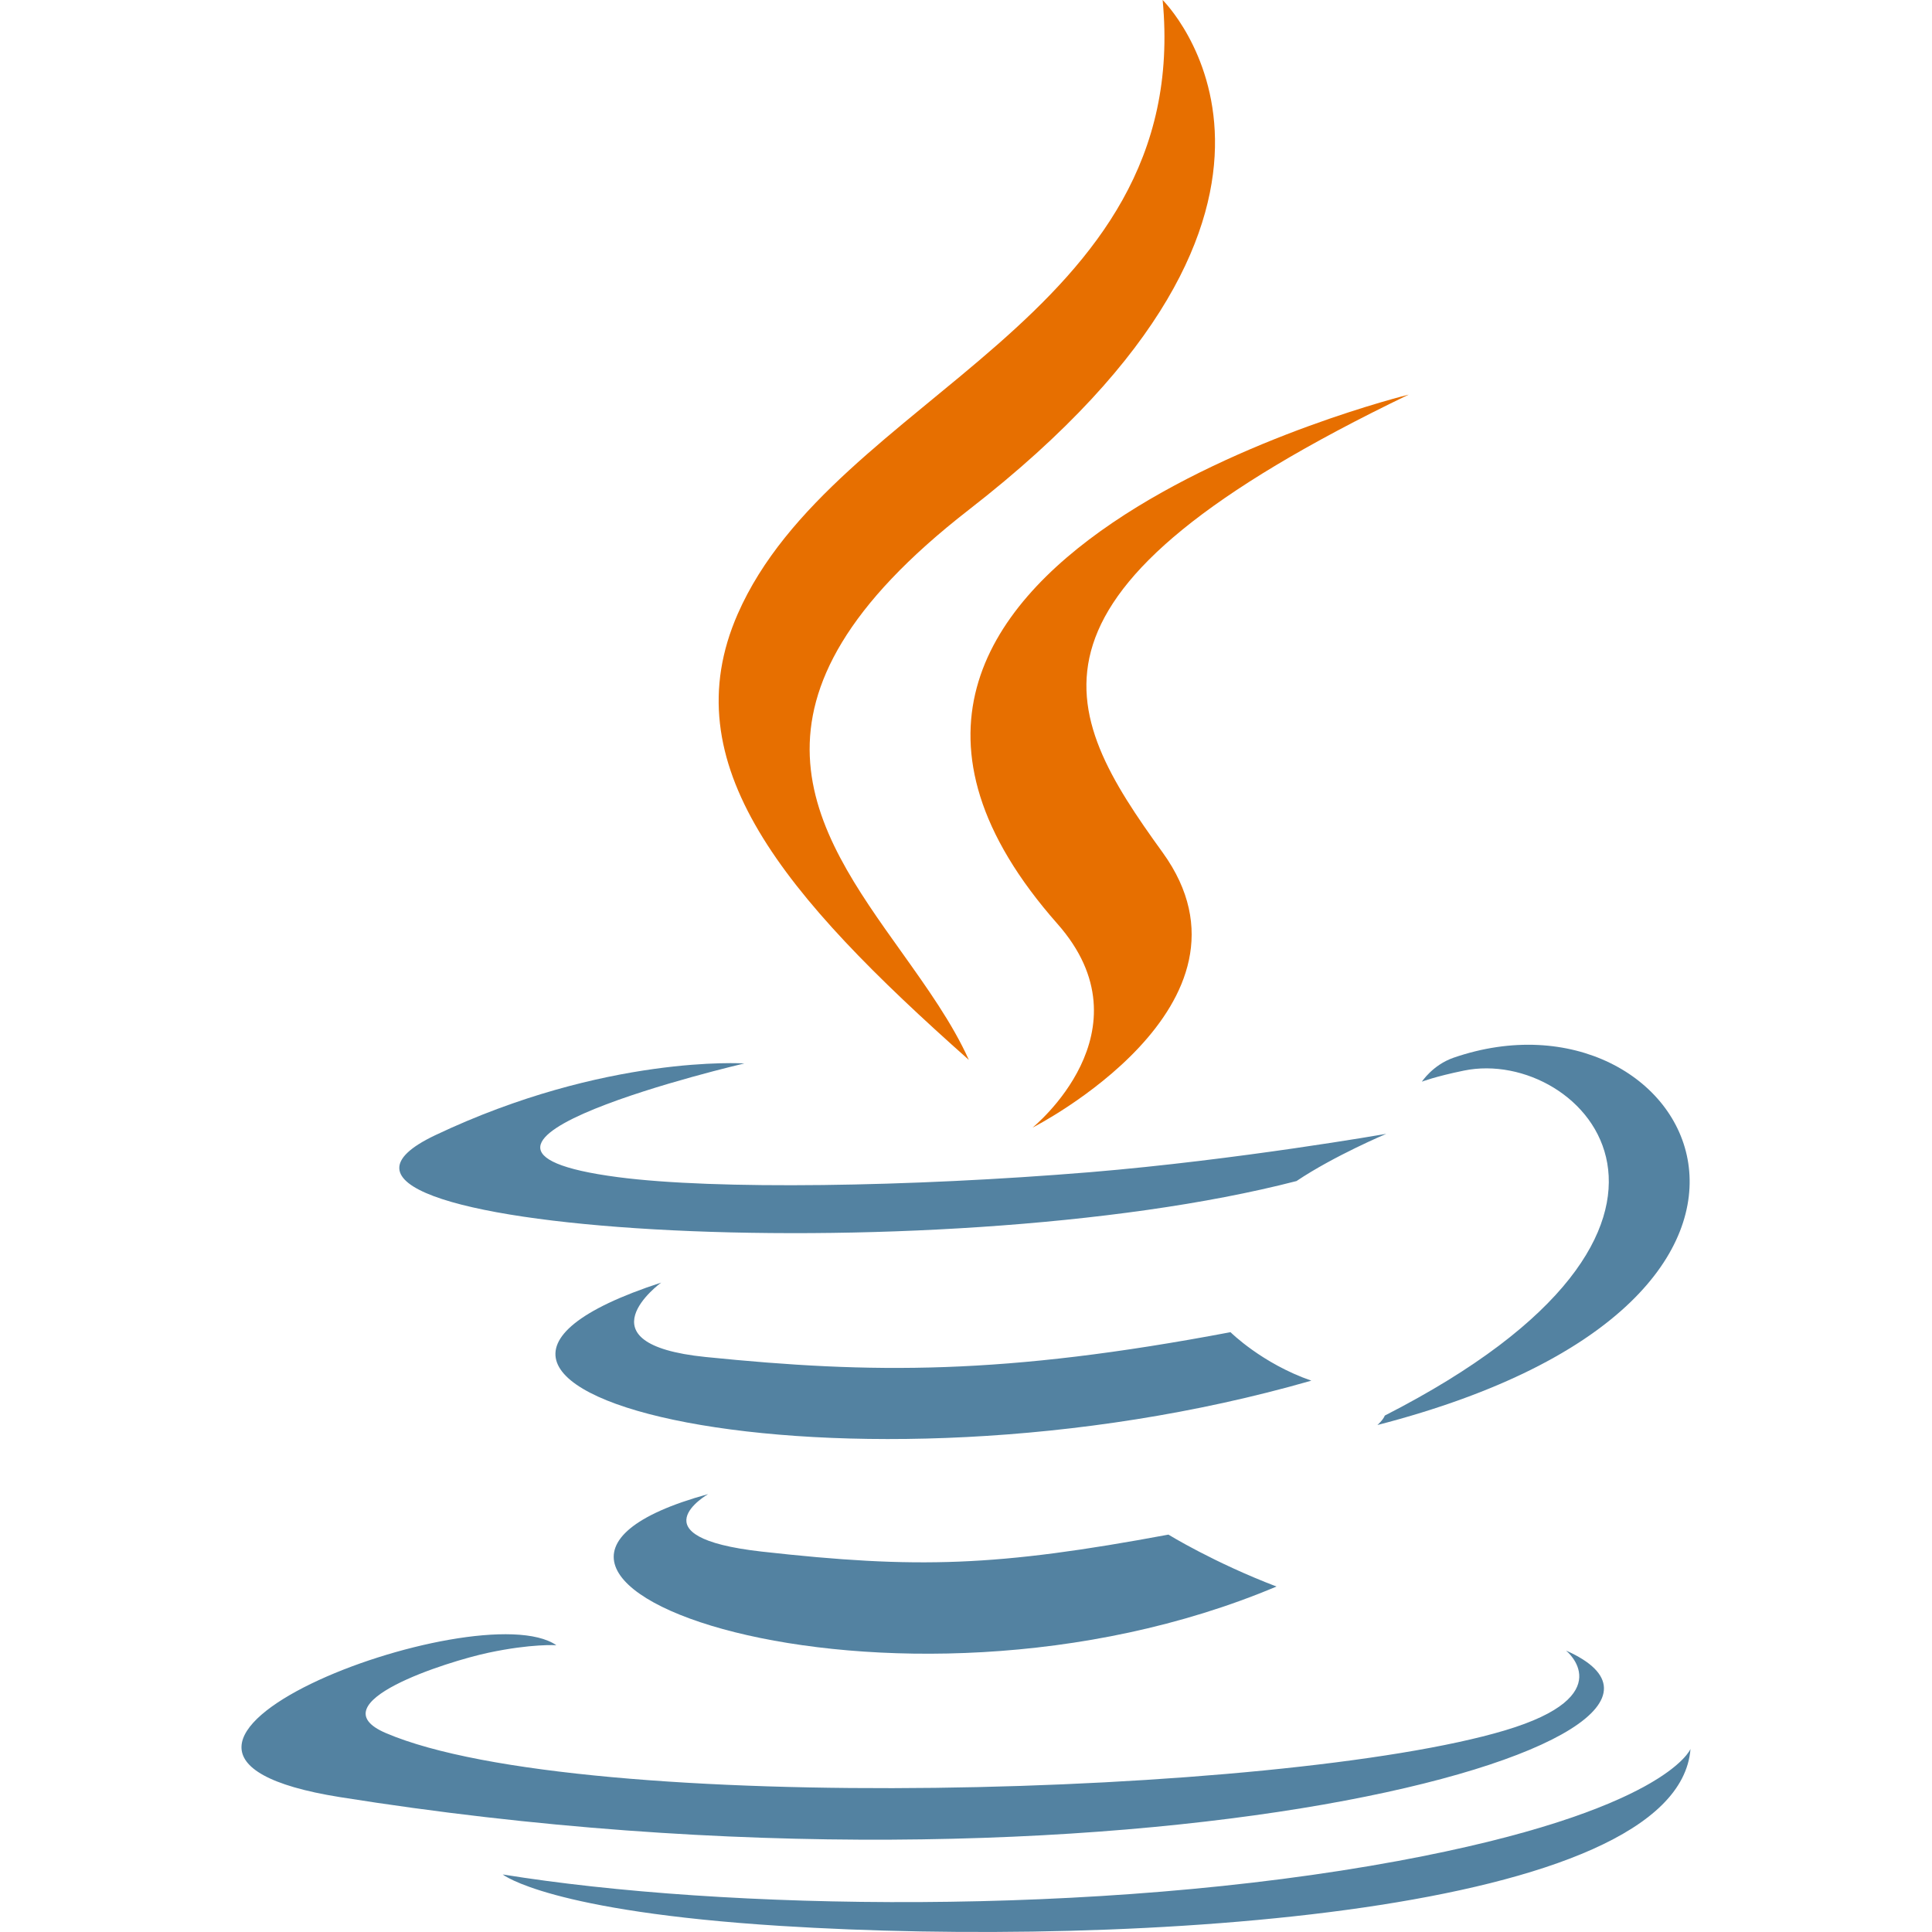
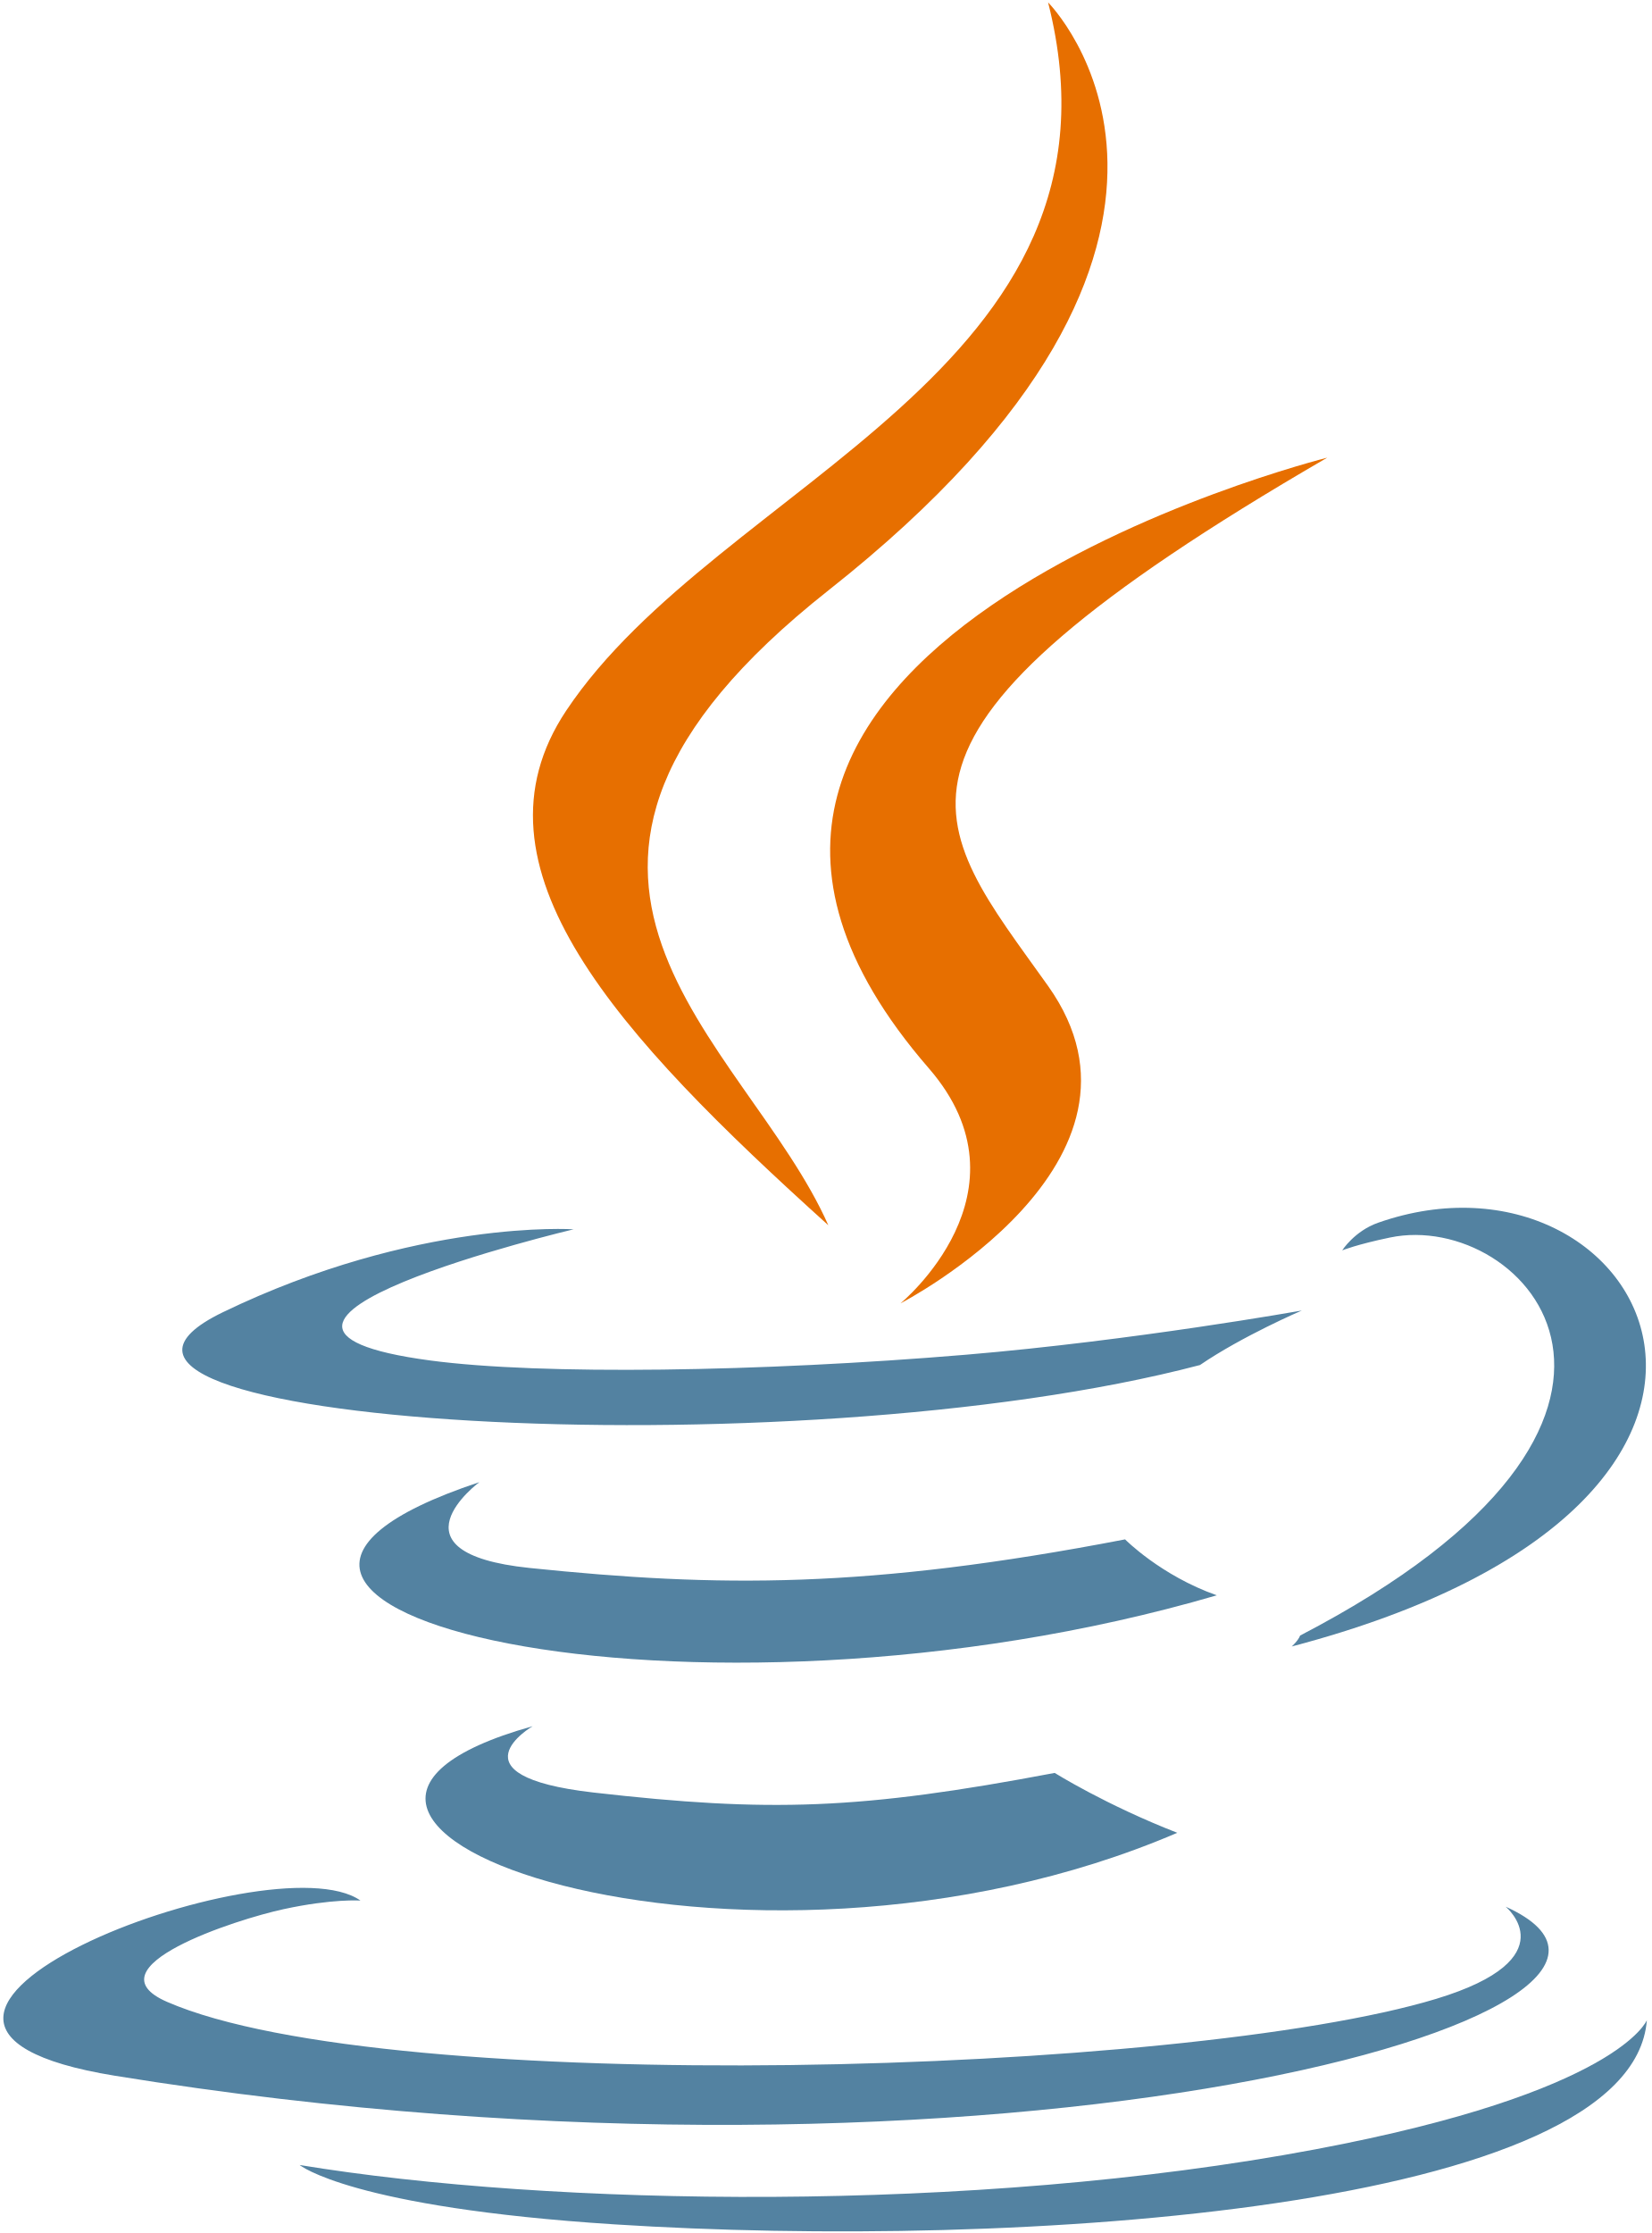
- <svg xmlns="http://www.w3.org/2000/svg" width="800px" height="800px" viewBox="0 0 32 32" fill="none">
-   <path d="M16.05 8.441C22.638 3.326 19.257 0 19.257 0C19.76 5.287 13.813 6.536 12.219 10.169C11.131 12.649 12.964 14.819 16.047 17.555C15.775 16.949 15.354 16.361 14.929 15.764C13.477 13.731 11.964 11.613 16.05 8.441Z" fill="#E76F00" />
-   <path d="M17.102 18.677C17.102 18.677 19.084 17.078 17.514 15.301C12.193 9.272 23.333 6.536 23.333 6.536C16.532 9.812 17.547 11.757 19.257 14.12C21.087 16.654 17.102 18.677 17.102 18.677Z" fill="#E76F00" />
-   <path d="M22.937 23.446C29.042 20.326 26.22 17.328 24.249 17.732C23.766 17.831 23.551 17.916 23.551 17.916C23.551 17.916 23.73 17.64 24.073 17.52C27.971 16.173 30.968 21.495 22.814 23.603C22.814 23.603 22.909 23.52 22.937 23.446Z" fill="#5382A1" />
-   <path d="M10.233 19.497C6.413 18.995 12.328 17.614 12.328 17.614C12.328 17.614 10.031 17.462 7.206 18.804C3.866 20.393 15.468 21.116 21.474 19.562C22.098 19.143 22.961 18.78 22.961 18.78C22.961 18.78 20.504 19.211 18.056 19.415C15.061 19.661 11.846 19.709 10.233 19.497Z" fill="#5382A1" />
-   <path d="M11.686 22.476C9.556 22.259 10.951 21.244 10.951 21.244C5.439 23.043 14.018 25.083 21.72 22.868C20.901 22.584 20.381 22.065 20.381 22.065C16.616 22.778 14.441 22.755 11.686 22.476Z" fill="#5382A1" />
-   <path d="M12.614 25.699C10.486 25.459 11.729 24.747 11.729 24.747C6.726 26.122 14.773 28.962 21.143 26.278C20.1 25.879 19.353 25.418 19.353 25.418C16.511 25.947 15.193 25.988 12.614 25.699Z" fill="#5382A1" />
-   <path d="M25.939 27.339C25.939 27.339 26.859 28.084 24.925 28.661C21.248 29.757 9.621 30.087 6.391 28.705C5.23 28.208 7.407 27.519 8.092 27.374C8.806 27.222 9.215 27.25 9.215 27.25C7.923 26.356 0.868 29.007 5.631 29.766C18.619 31.837 29.308 28.833 25.939 27.339Z" fill="#5382A1" />
-   <path d="M28 28.968C27.787 31.695 18.788 32.268 12.927 31.899C9.104 31.658 8.338 31.056 8.327 31.047C11.986 31.64 18.155 31.748 23.157 30.823C27.59 30.002 28 28.968 28 28.968Z" fill="#5382A1" />
+ <svg xmlns="http://www.w3.org/2000/svg" width="1850" height="2500" viewBox="0 0 256 346" preserveAspectRatio="xMinYMin meet">
+   <path d="M82.554 267.473s-13.198 7.675 9.393 10.272c27.369 3.122 41.356 2.675 71.517-3.034 0 0 7.93 4.972 19.003 9.279-67.611 28.977-153.019-1.679-99.913-16.517M74.292 229.659s-14.803 10.958 7.805 13.296c29.236 3.016 52.324 3.263 92.276-4.43 0 0 5.526 5.602 14.215 8.666-81.747 23.904-172.798 1.885-114.296-17.532" fill="#5382A1" />
+   <path d="M143.942 165.515c16.66 19.18-4.377 36.44-4.377 36.44s42.301-21.837 22.874-49.183c-18.144-25.5-32.059-38.172 43.268-81.858 0 0-118.238 29.53-61.765 94.6" fill="#E76F00" />
+   <path d="M233.364 295.442s9.767 8.047-10.757 14.273c-39.026 11.823-162.432 15.393-196.714.471-12.323-5.36 10.787-12.8 18.056-14.362 7.581-1.644 11.914-1.337 11.914-1.337-13.705-9.655-88.583 18.957-38.034 27.15 137.853 22.356 251.292-10.066 215.535-26.195M88.9 190.48s-62.771 14.91-22.228 20.323c17.118 2.292 51.243 1.774 83.03-.89 25.978-2.19 52.063-6.85 52.063-6.85s-9.16 3.923-15.787 8.448c-63.744 16.765-186.886 8.966-151.435-8.183 29.981-14.492 54.358-12.848 54.358-12.848M201.506 253.422c64.8-33.672 34.839-66.03 13.927-61.67-5.126 1.066-7.411 1.99-7.411 1.99s1.903-2.98 5.537-4.27c41.37-14.545 73.187 42.897-13.355 65.647 0 .001 1.003-.895 1.302-1.697" fill="#5382A1" />
+   <path d="M162.439.371s35.887 35.9-34.037 91.101c-56.071 44.282-12.786 69.53-.023 98.377-32.73-29.53-56.75-55.526-40.635-79.72C111.395 74.612 176.918 57.393 162.439.37" fill="#E76F00" />
+   <path d="M95.268 344.665c62.199 3.982 157.712-2.209 159.974-31.64 0 0-4.348 11.158-51.404 20.018-53.088 9.99-118.564 8.824-157.399 2.421.001 0 7.95 6.58 48.83 9.201" fill="#5382A1" />
</svg>
